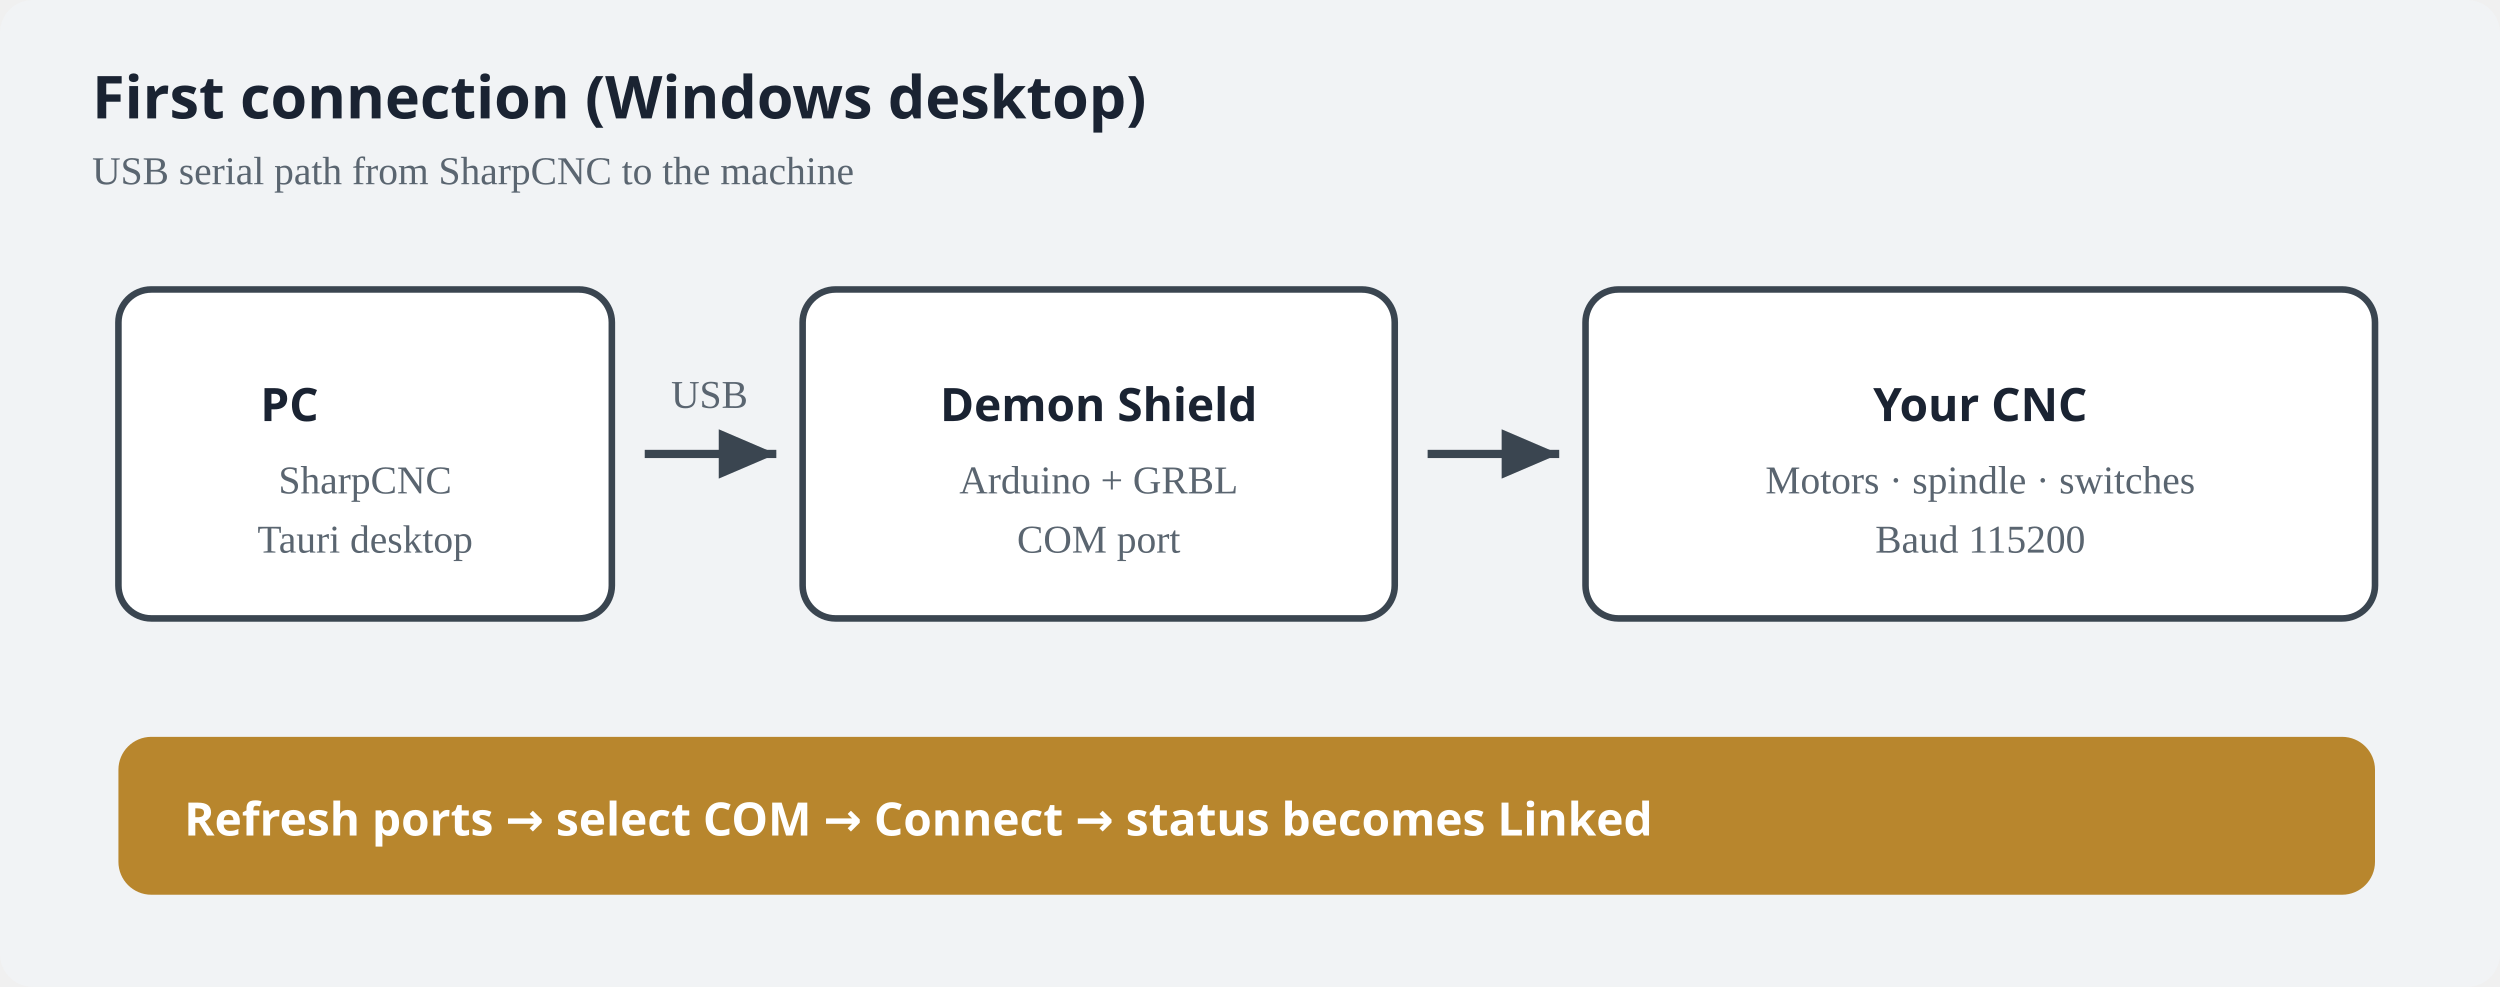
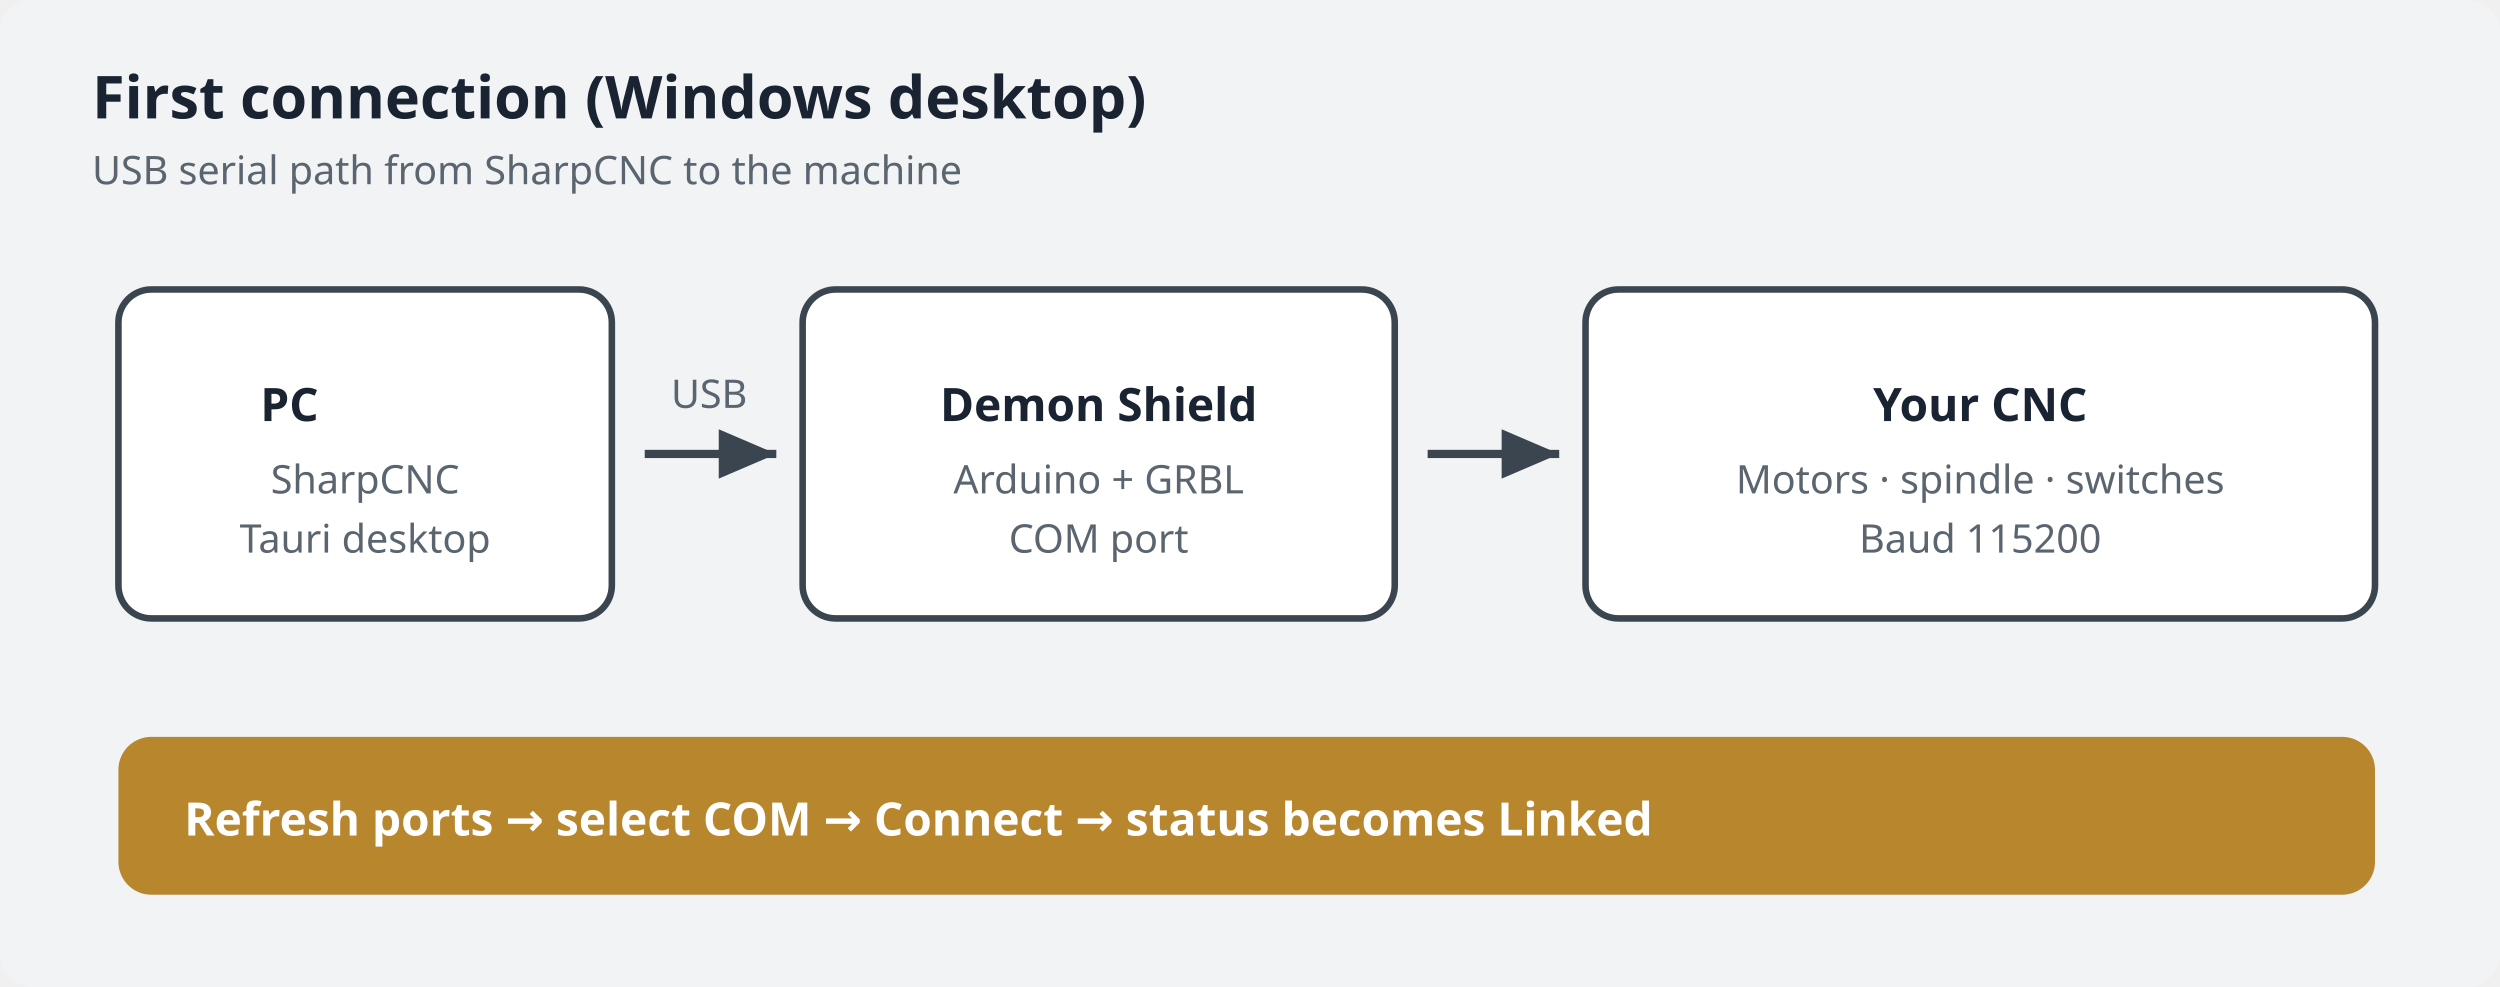
<svg xmlns="http://www.w3.org/2000/svg" viewBox="0 0 760 300" role="img" aria-labelledby="t d">
  <defs>
    <style>
+       /* SharpCNC diagram type: UI stack on all text; avoid SVG Times default on .tiny/etc. */
+       text, tspan { font-family: "Sora", system-ui, "Segoe UI", sans-serif; }
      .bg { fill: #f1f3f5; }
      .box { fill: #ffffff; stroke: #3a4550; stroke-width: 2; }
-       .lab { font-family: system-ui, "Segoe UI", sans-serif; fill: #1a2332; font-size: 14px; }
+       .lab { font-family: "Sora", system-ui, "Segoe UI", sans-serif; fill: #1a2332; font-size: 14px; }
      .title { font-size: 18px; font-weight: 700; }
      .w { fill: #ffffff; font-weight: 700; }
      .tiny { font-size: 12px; fill: #5a6570; }
      .line { stroke: #3a4550; stroke-width: 2.5; fill: none; marker-end: url(#a); }
      .accent { fill: #b8862d; }
    </style>
    <marker id="a" markerWidth="9" markerHeight="9" refX="7" refY="3" orient="auto">
      <path d="M0,0 L7,3 L0,6 Z" fill="#3a4550" />
    </marker>
  </defs>
  <rect class="bg" width="760" height="300" rx="10" />
  <text class="lab title" x="28" y="36">First connection (Windows desktop)</text>
  <text class="tiny" x="28" y="56">USB serial path from SharpCNC to the machine</text>
  <rect class="box" x="36" y="88" width="150" height="100" rx="10" />
  <text class="lab" x="88" y="128" font-weight="700" text-anchor="middle">PC</text>
  <text class="tiny" x="111" y="150" text-anchor="middle">SharpCNC</text>
  <text class="tiny" x="111" y="168" text-anchor="middle">Tauri desktop</text>
  <path class="line" d="M196 138 H236" />
  <text class="tiny" x="204" y="124">USB</text>
  <rect class="box" x="244" y="88" width="180" height="100" rx="10" />
  <text class="lab" x="334" y="128" font-weight="700" text-anchor="middle">Demon Shield</text>
  <text class="tiny" x="334" y="150" text-anchor="middle">Arduino + GRBL</text>
  <text class="tiny" x="334" y="168" text-anchor="middle">COM port</text>
  <path class="line" d="M434 138 H474" />
  <rect class="box" x="482" y="88" width="240" height="100" rx="10" />
  <text class="lab" x="602" y="128" font-weight="700" text-anchor="middle">Your CNC</text>
  <text class="tiny" x="602" y="150" text-anchor="middle">Motors · spindle · switches</text>
  <text class="tiny" x="602" y="168" text-anchor="middle">Baud 115200</text>
  <rect class="accent" x="36" y="224" width="686" height="48" rx="10" />
  <text class="lab w" x="56" y="254">Refresh ports → select COM → Connect → status becomes Linked</text>
</svg>
